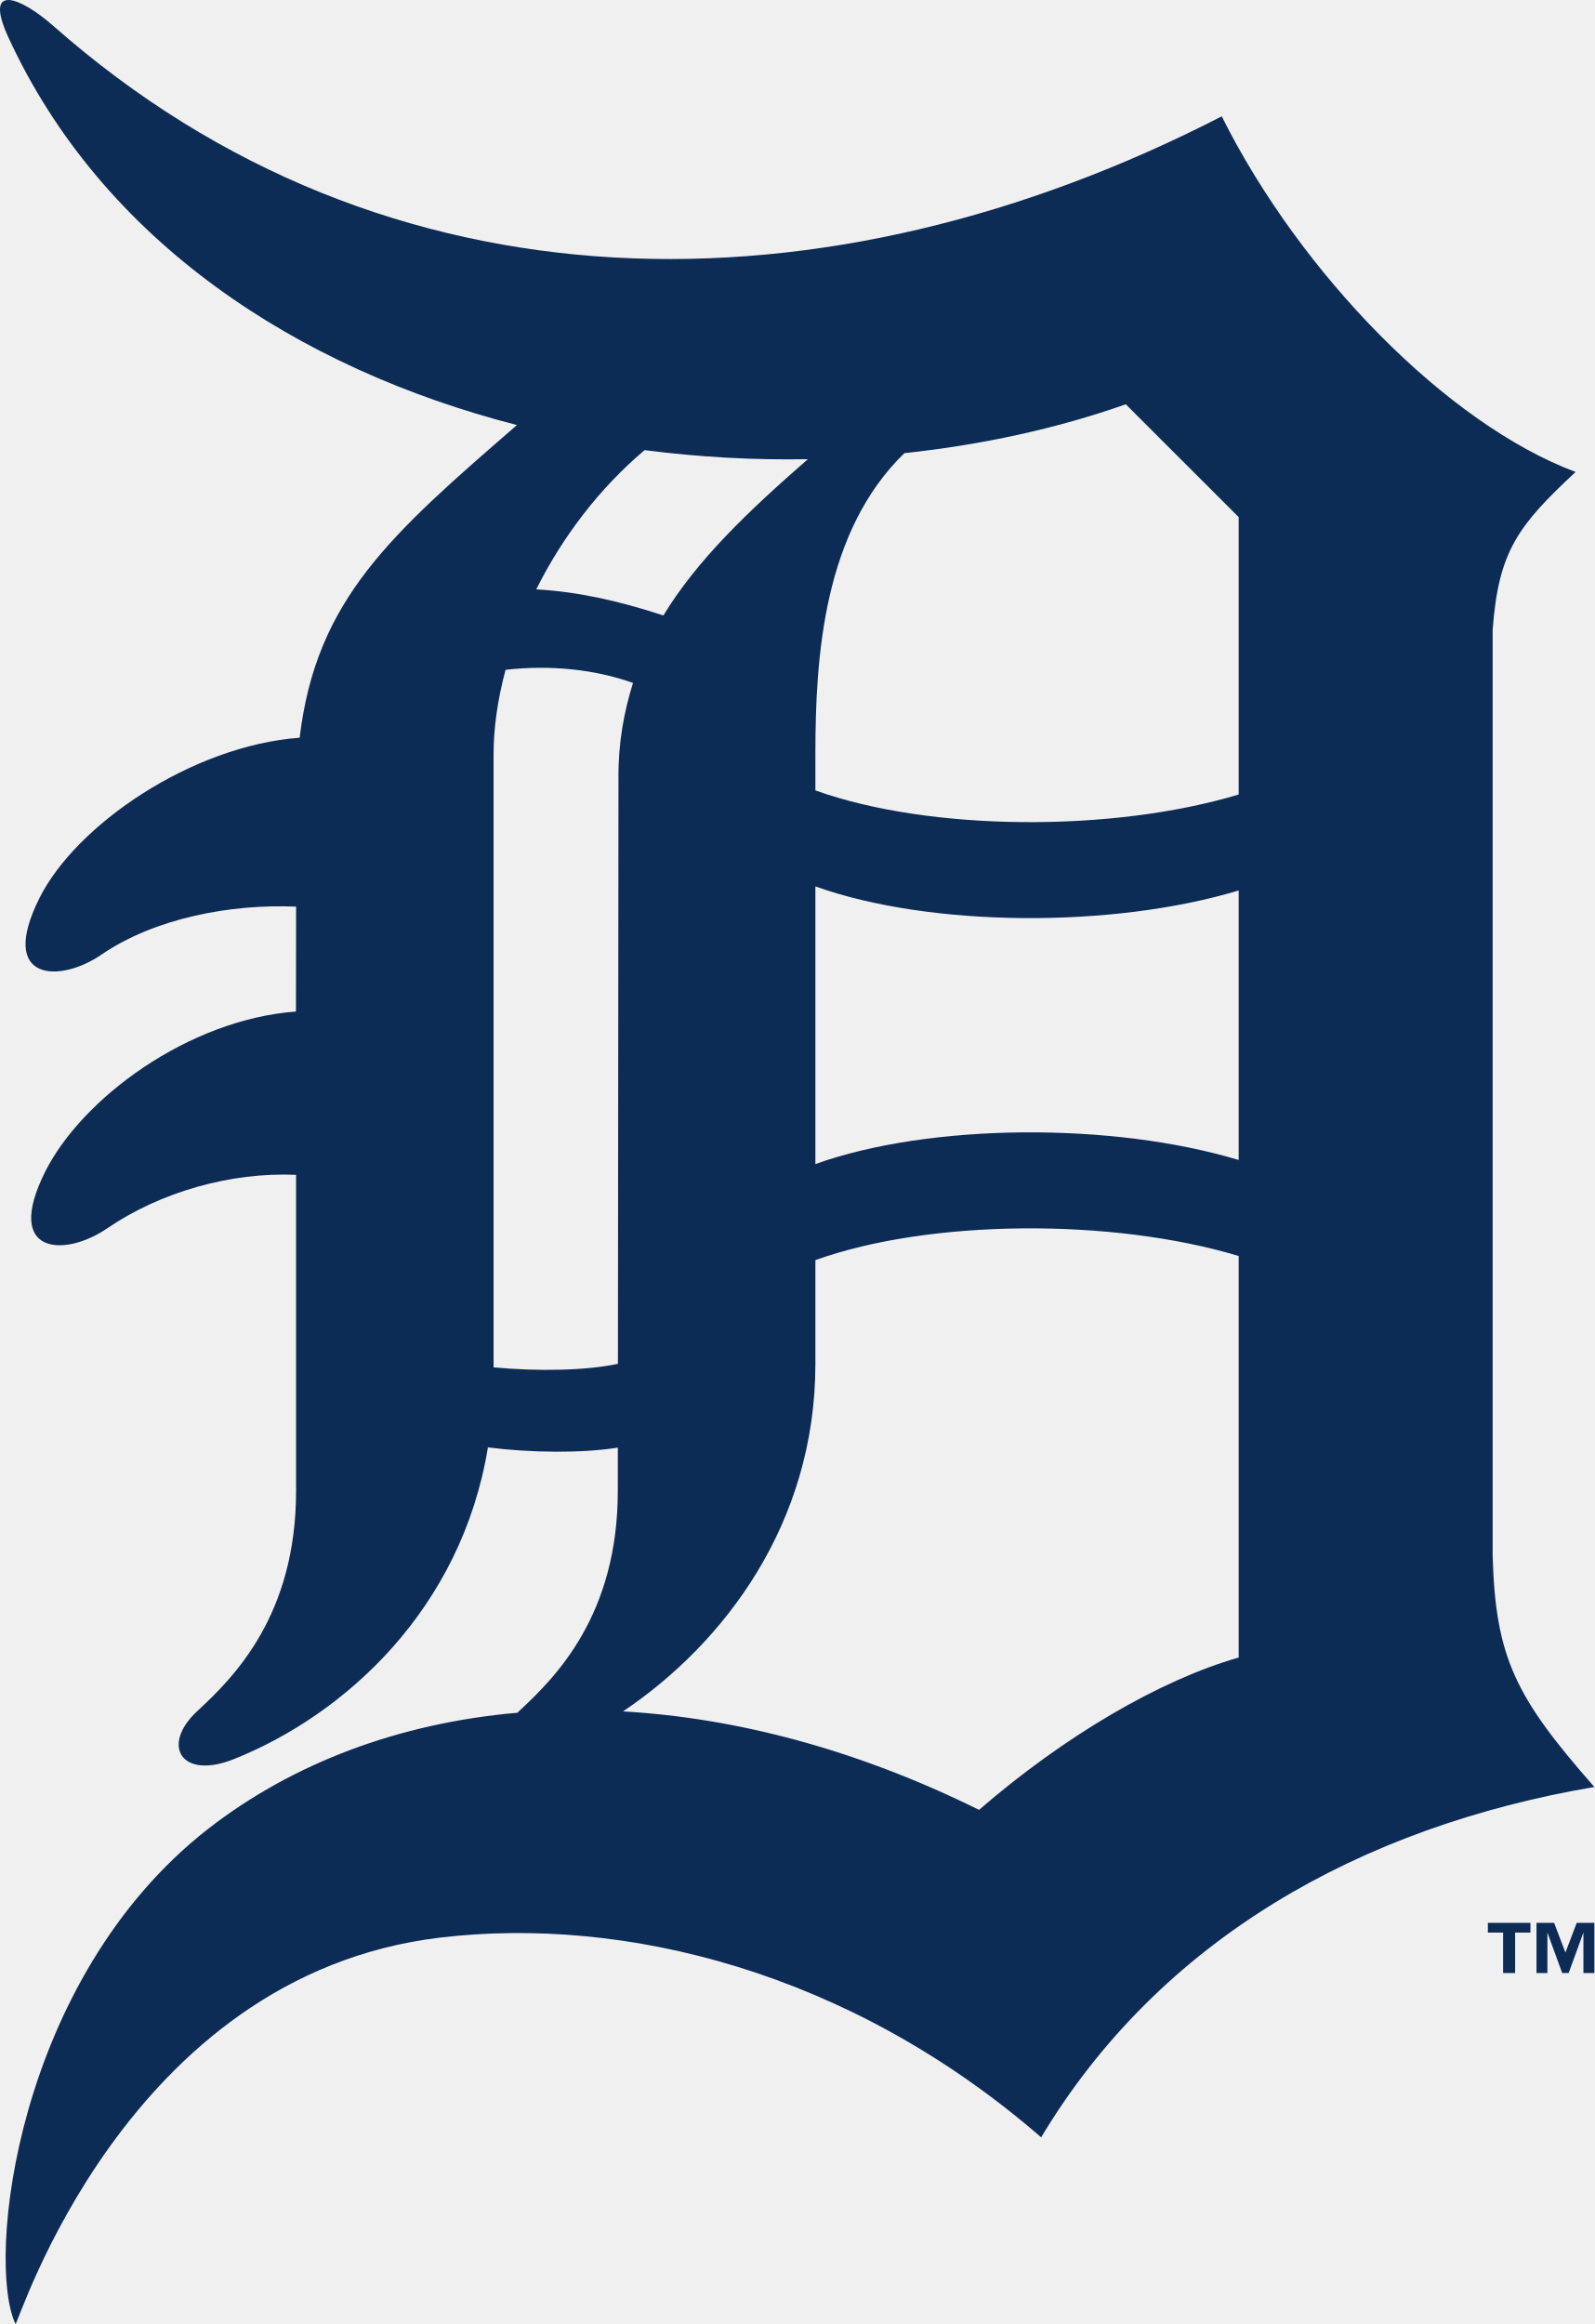
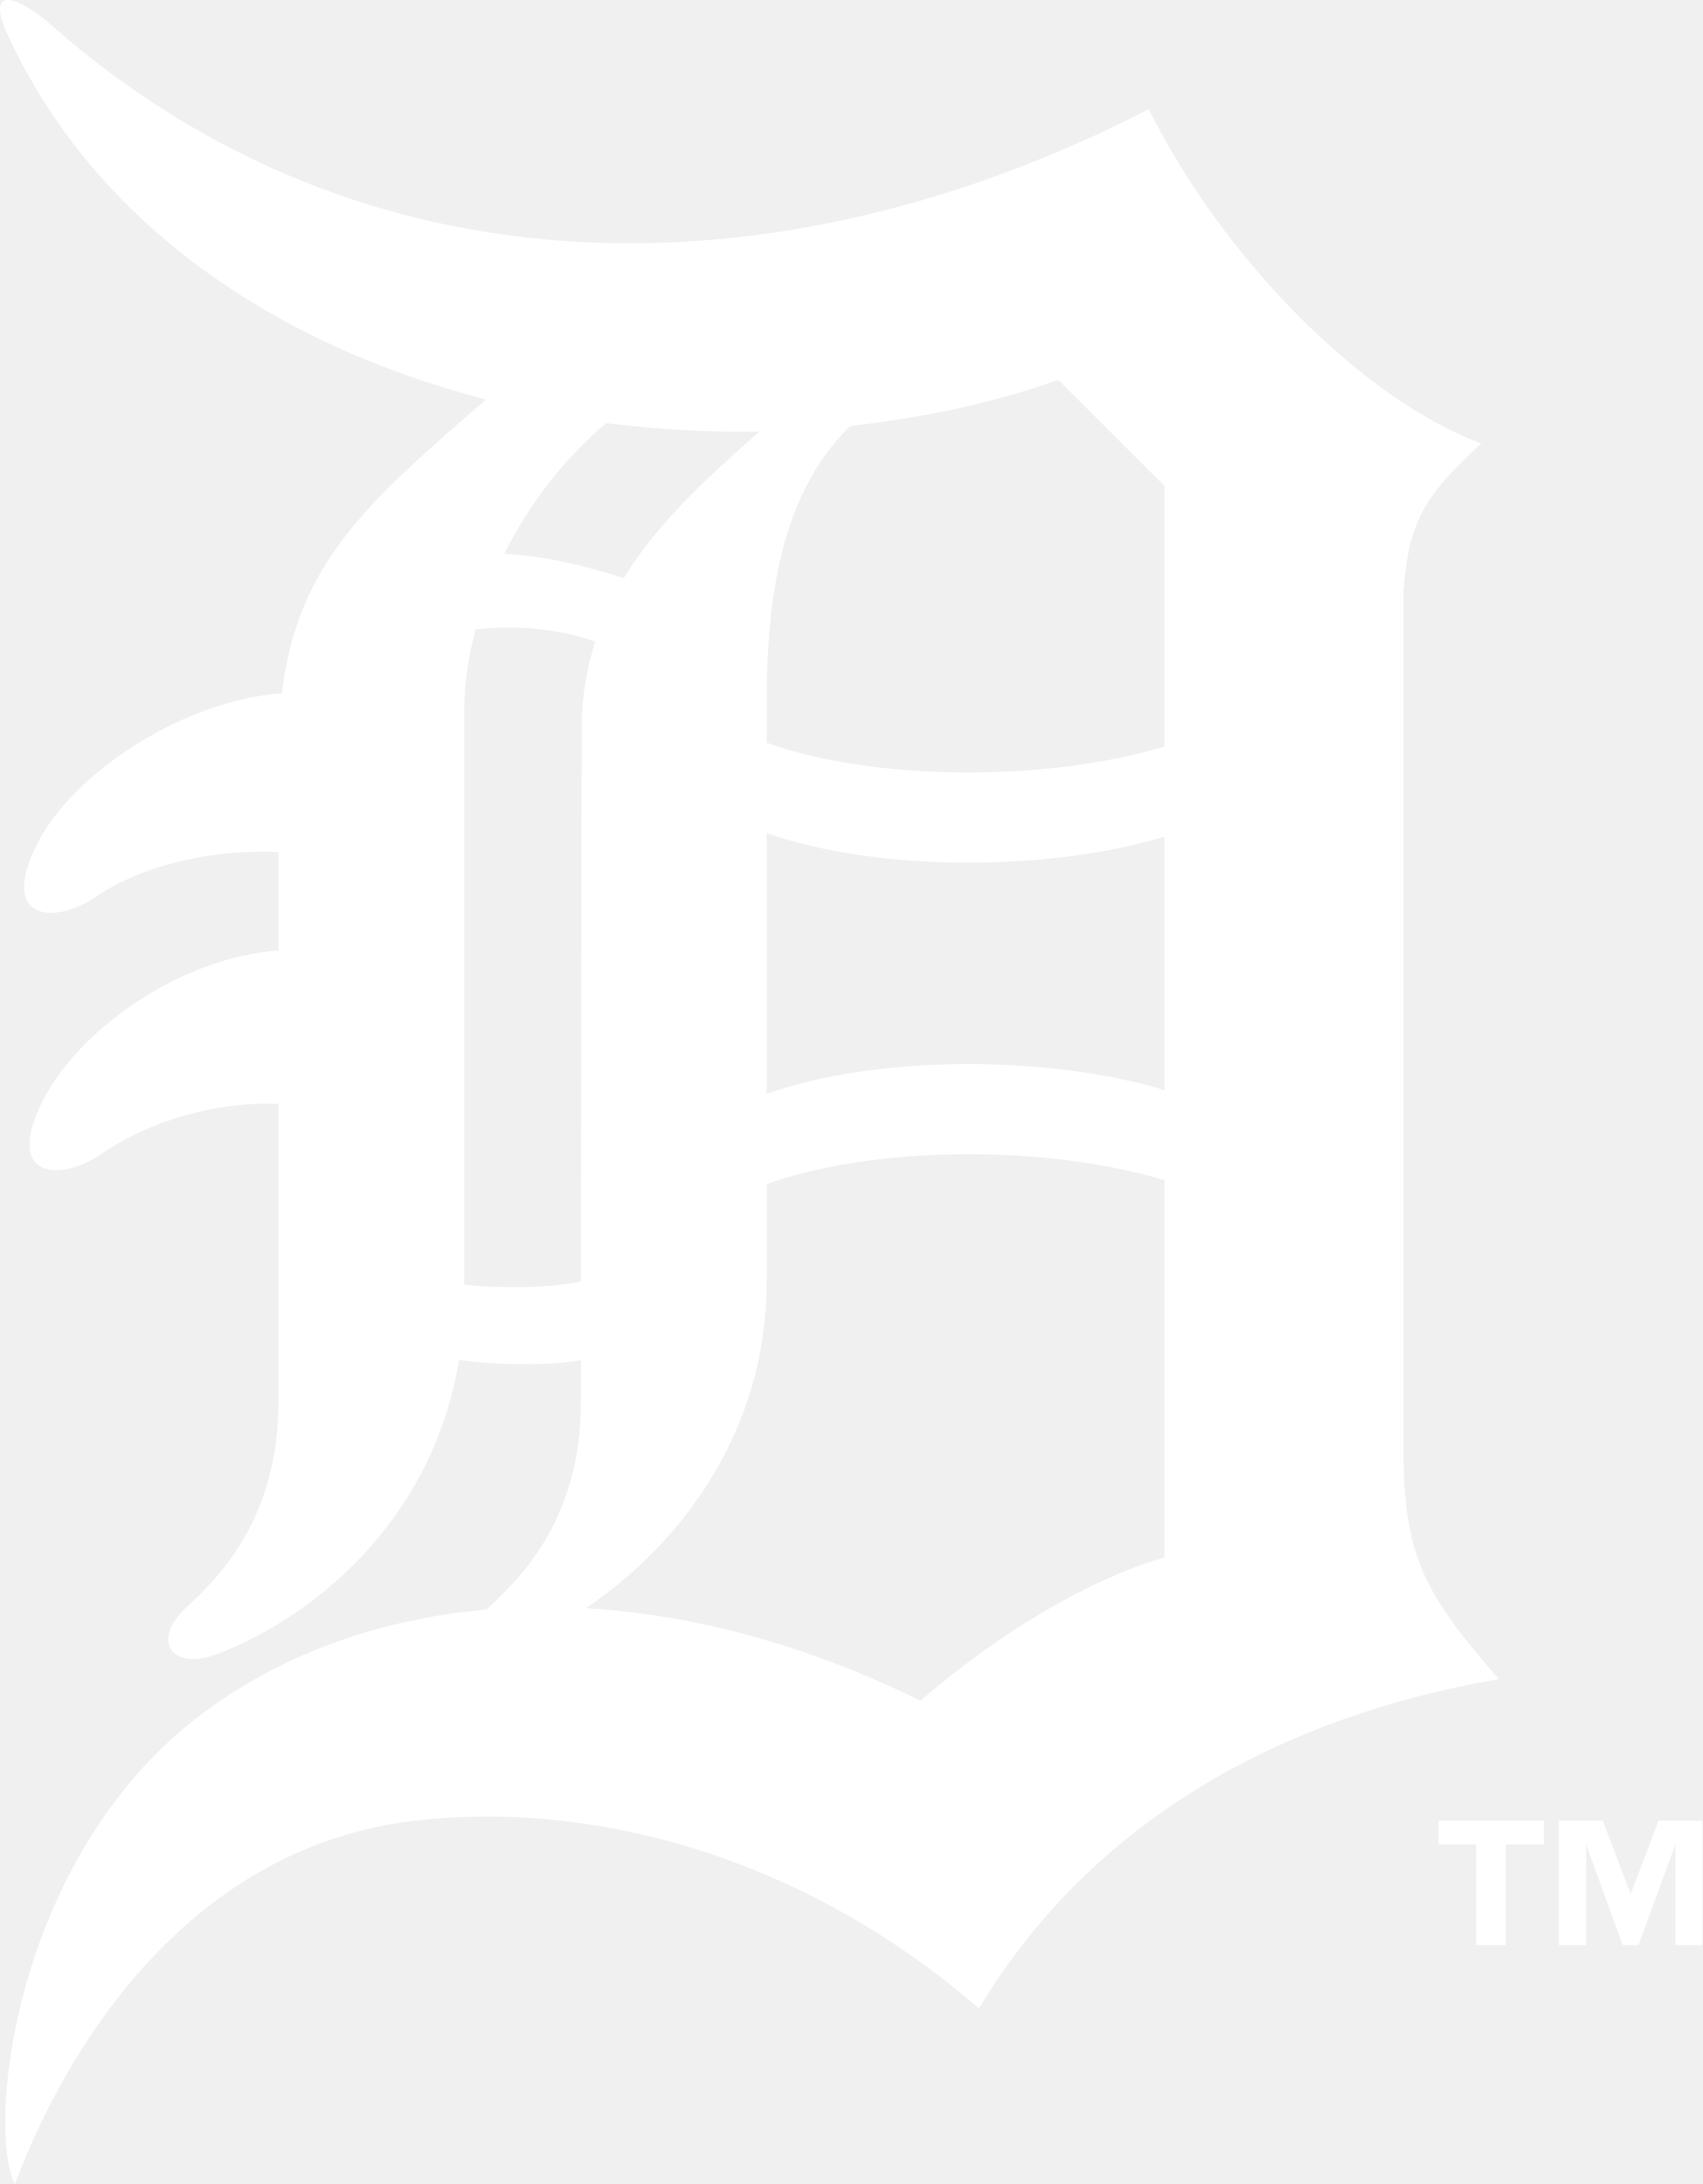
- <svg xmlns="http://www.w3.org/2000/svg" viewBox="0 0 168.527 245.623">
-   <path d="M157.776 164.44V66.592c.61-8.355 2.693-11.04 8.768-16.71-13.54-5.07-29.05-20.876-37.404-37.586C87.38 33.778 40.838 33.778 5.653 2.752 2.158-.332-1.8-1.896.883 3.942c9.932 21.587 30.562 35.02 53.76 40.982C41.293 56.5 33.423 63.32 31.673 77.97c-11.423.85-23.64 9.206-27.51 16.96-4.406 8.832 2.123 9.007 6.555 5.966 5.67-3.878 13.708-5.37 20.58-5.073l-.015 11.085c-11.414.852-22.654 9.205-26.523 16.96-4.408 8.83 2.12 9.003 6.55 5.968 5.674-3.88 13.116-5.968 19.987-5.67v33.412c0 13.127-6.56 19.686-10.447 23.27-3.866 3.58-1.735 7.316 3.888 5.068 11.793-4.72 24.046-15.906 26.837-32.942 4.512.58 9.924.63 13.732.024l-.004 4.58c0 13.127-6.564 19.686-10.44 23.27-.06.056-.1.114-.158.17-12.55 1.095-23.777 5.33-32.718 12.284-20.35 15.884-23.48 45.72-20.35 52.316.192.428 11.464-36.874 44.935-40.84 19.392-2.287 43.2 3.514 63.48 21.116 12.526-20.888 33.717-32.815 58.476-37.03-8.36-9.505-10.445-13.682-10.752-24.424M130.934 54.654V83.97c-13.387 4.036-32.7 3.89-44.746-.432v-3.82c0-10.38.87-23.532 9.408-31.825 8.153-.87 16.076-2.58 23.403-5.165l11.934 11.926zm-44.746 39.03c12.047 4.318 31.36 4.465 44.746.43V122.6c-13.387-4.037-32.7-3.89-44.746.43V93.686zm-.797-45.153c-6.288 5.49-11.662 10.592-15.273 16.52-4.782-1.586-9.17-2.524-13.435-2.76 2.757-5.54 6.703-10.715 11.456-14.718 5.734.744 11.515 1.06 17.253.96m-33.22 95.982V79.72c0-2.85.45-5.872 1.267-8.928 4.716-.536 9.44-.052 13.472 1.388-.95 3.034-1.557 6.28-1.537 9.968l-.057 61.993c-3.365.727-8.537.81-13.147.374m51.32 46.77c-12.955-6.404-25.72-9.726-37.637-10.407 10.7-7.192 20.335-19.872 20.335-36.72V133.18c12.047-4.325 31.36-4.47 44.746-.433v42.437c-8.356 2.383-18.495 8.347-27.445 16.1M168.527 208.53h-1.155v-4.28l-1.563 4.28h-.68l-1.564-4.28v4.28h-1.154v-5.302h1.862l1.197 3.135 1.192-3.135h1.866v5.303zm-6.757-4.278h-1.617v4.28h-1.272v-4.28h-1.61v-1.024h4.5v1.024z" fill="#0C2C56" />
+ <svg xmlns="http://www.w3.org/2000/svg" viewBox="0 0 191.453 245.674">
+   <g fill="#FFF">
+     <path d="M157.836 164.452V66.587c.583-8.34 2.687-11.033 8.74-16.695-13.52-5.083-29.043-20.885-37.38-37.602C87.402 33.767 40.86 33.767 5.675 2.748 2.167-.328-1.8-1.902.884 3.95 10.836 25.54 31.48 38.97 54.67 44.933c-13.347 11.564-21.213 18.4-22.97 33.05-11.404.84-23.65 9.203-27.518 16.947-4.42 8.84 2.124 9.02 6.554 5.973 5.662-3.866 13.73-5.36 20.585-5.07v11.084c-11.424.85-22.668 9.21-26.537 16.956-4.42 8.84 2.126 9.033 6.555 5.963 5.66-3.86 13.128-5.963 19.983-5.66v33.41c0 13.14-6.55 19.704-10.422 23.293-3.9 3.566-1.744 7.302 3.87 5.058 11.803-4.7 24.072-15.913 26.855-32.953 4.493.592 9.903.662 13.712.032v4.57c0 13.138-6.554 19.703-10.444 23.292-.06.047-.1.097-.147.177-12.54 1.092-23.784 5.32-32.722 12.267C1.638 209.21-1.51 239.044 1.638 245.67c.198.42 11.484-36.89 44.956-40.858 19.384-2.284 43.196 3.534 63.503 21.114 12.525-20.885 33.723-32.82 58.486-37.04-8.358-9.53-10.466-13.7-10.746-24.434zm-26.87-109.8v29.324c-13.378 4.028-32.698 3.9-44.747-.43v-3.82c0-10.36.884-23.53 9.42-31.82 8.16-.9 16.078-2.583 23.393-5.17l11.934 11.917zM86.22 93.7c12.047 4.3 31.368 4.46 44.747.42v28.503c-13.38-4.038-32.7-3.898-44.748.43V93.7zm-.802-45.15c-6.273 5.484-11.665 10.584-15.27 16.486-4.77-1.552-9.16-2.505-13.43-2.746 2.773-5.532 6.713-10.712 11.466-14.7 5.72.73 11.503 1.042 17.234.96zm-33.2 95.98V79.727c0-2.853.45-5.873 1.27-8.928 4.723-.532 9.42-.042 13.45 1.374-.96 3.047-1.543 6.302-1.52 9.98l-.082 61.997c-3.347.722-8.51.82-13.12.38zm51.303 46.785C90.56 184.928 77.803 181.6 65.88 180.9c10.702-7.187 20.34-19.876 20.34-36.723v-10.973c12.05-4.34 31.37-4.49 44.75-.442v42.425c-8.348 2.405-18.49 8.378-27.447 16.126zM161.768 207.474h4.258v11.32h3.328v-11.32h4.277v-2.67H161.77M186.542 204.804l-3.146 8.244-3.148-8.244h-4.933v13.99h3.068v-11.32l4.11 11.32h1.784l4.148-11.32v11.32h3.028v-13.99" />
+   </g>
</svg>
